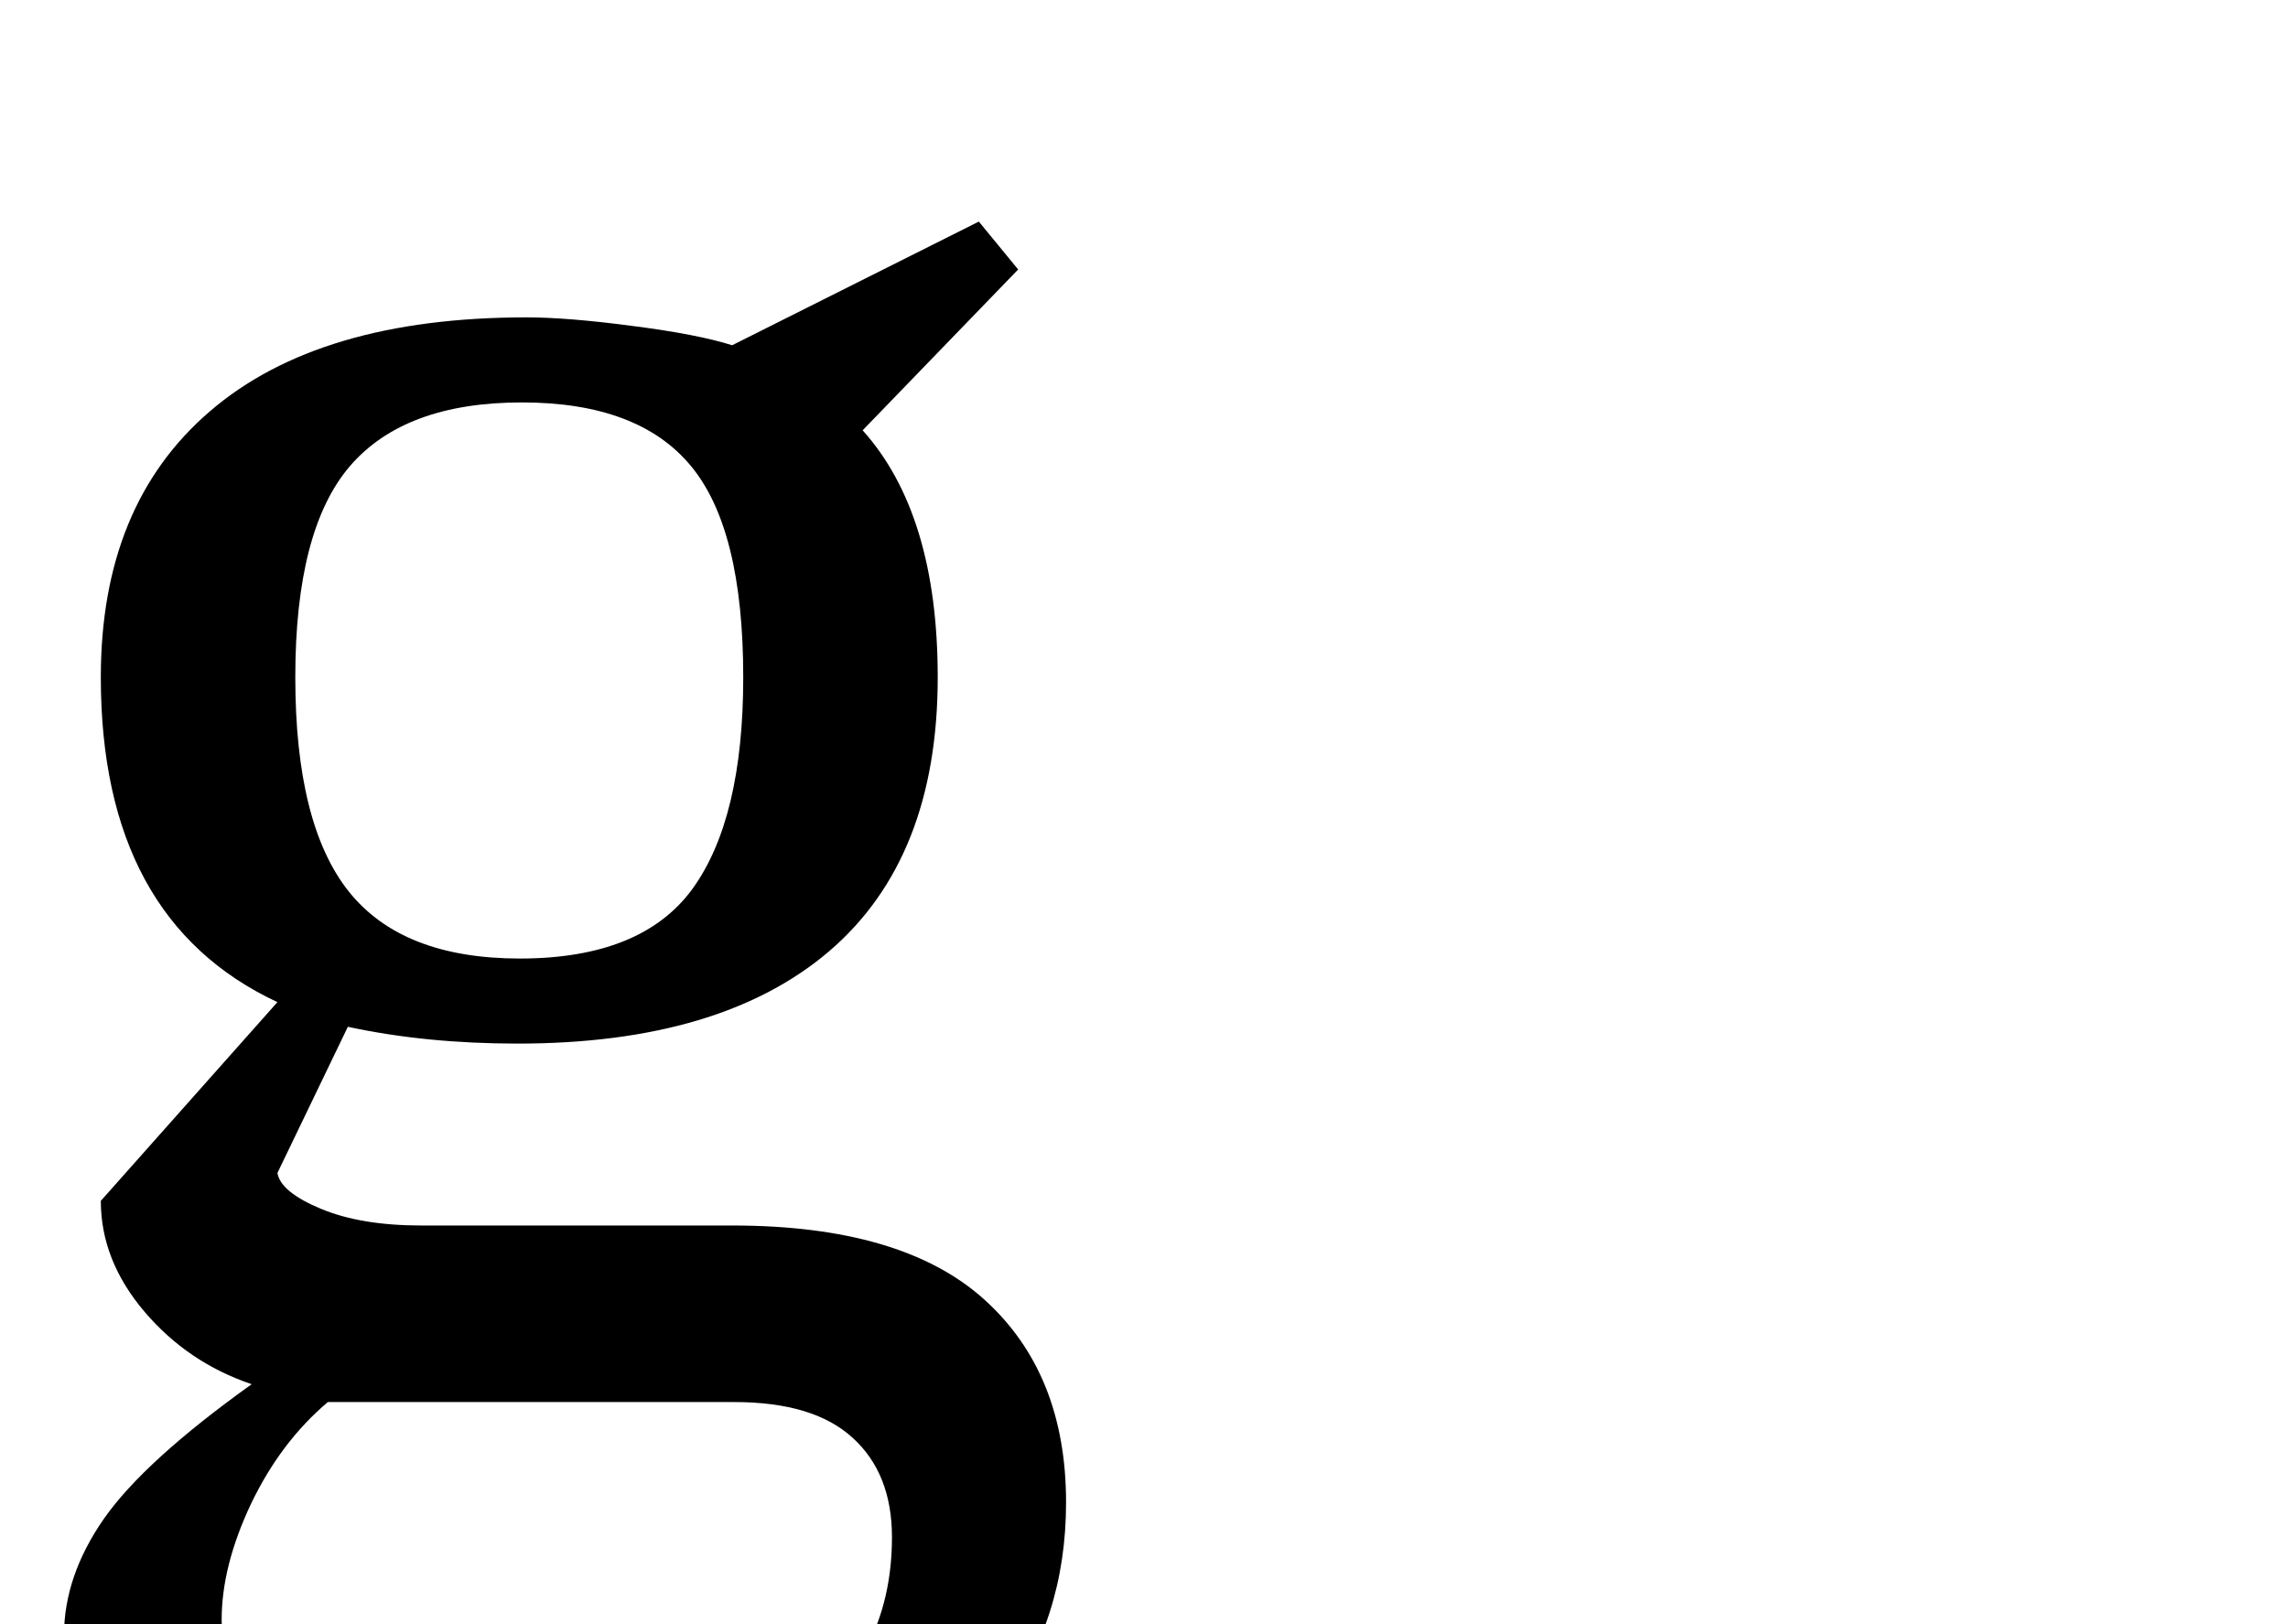
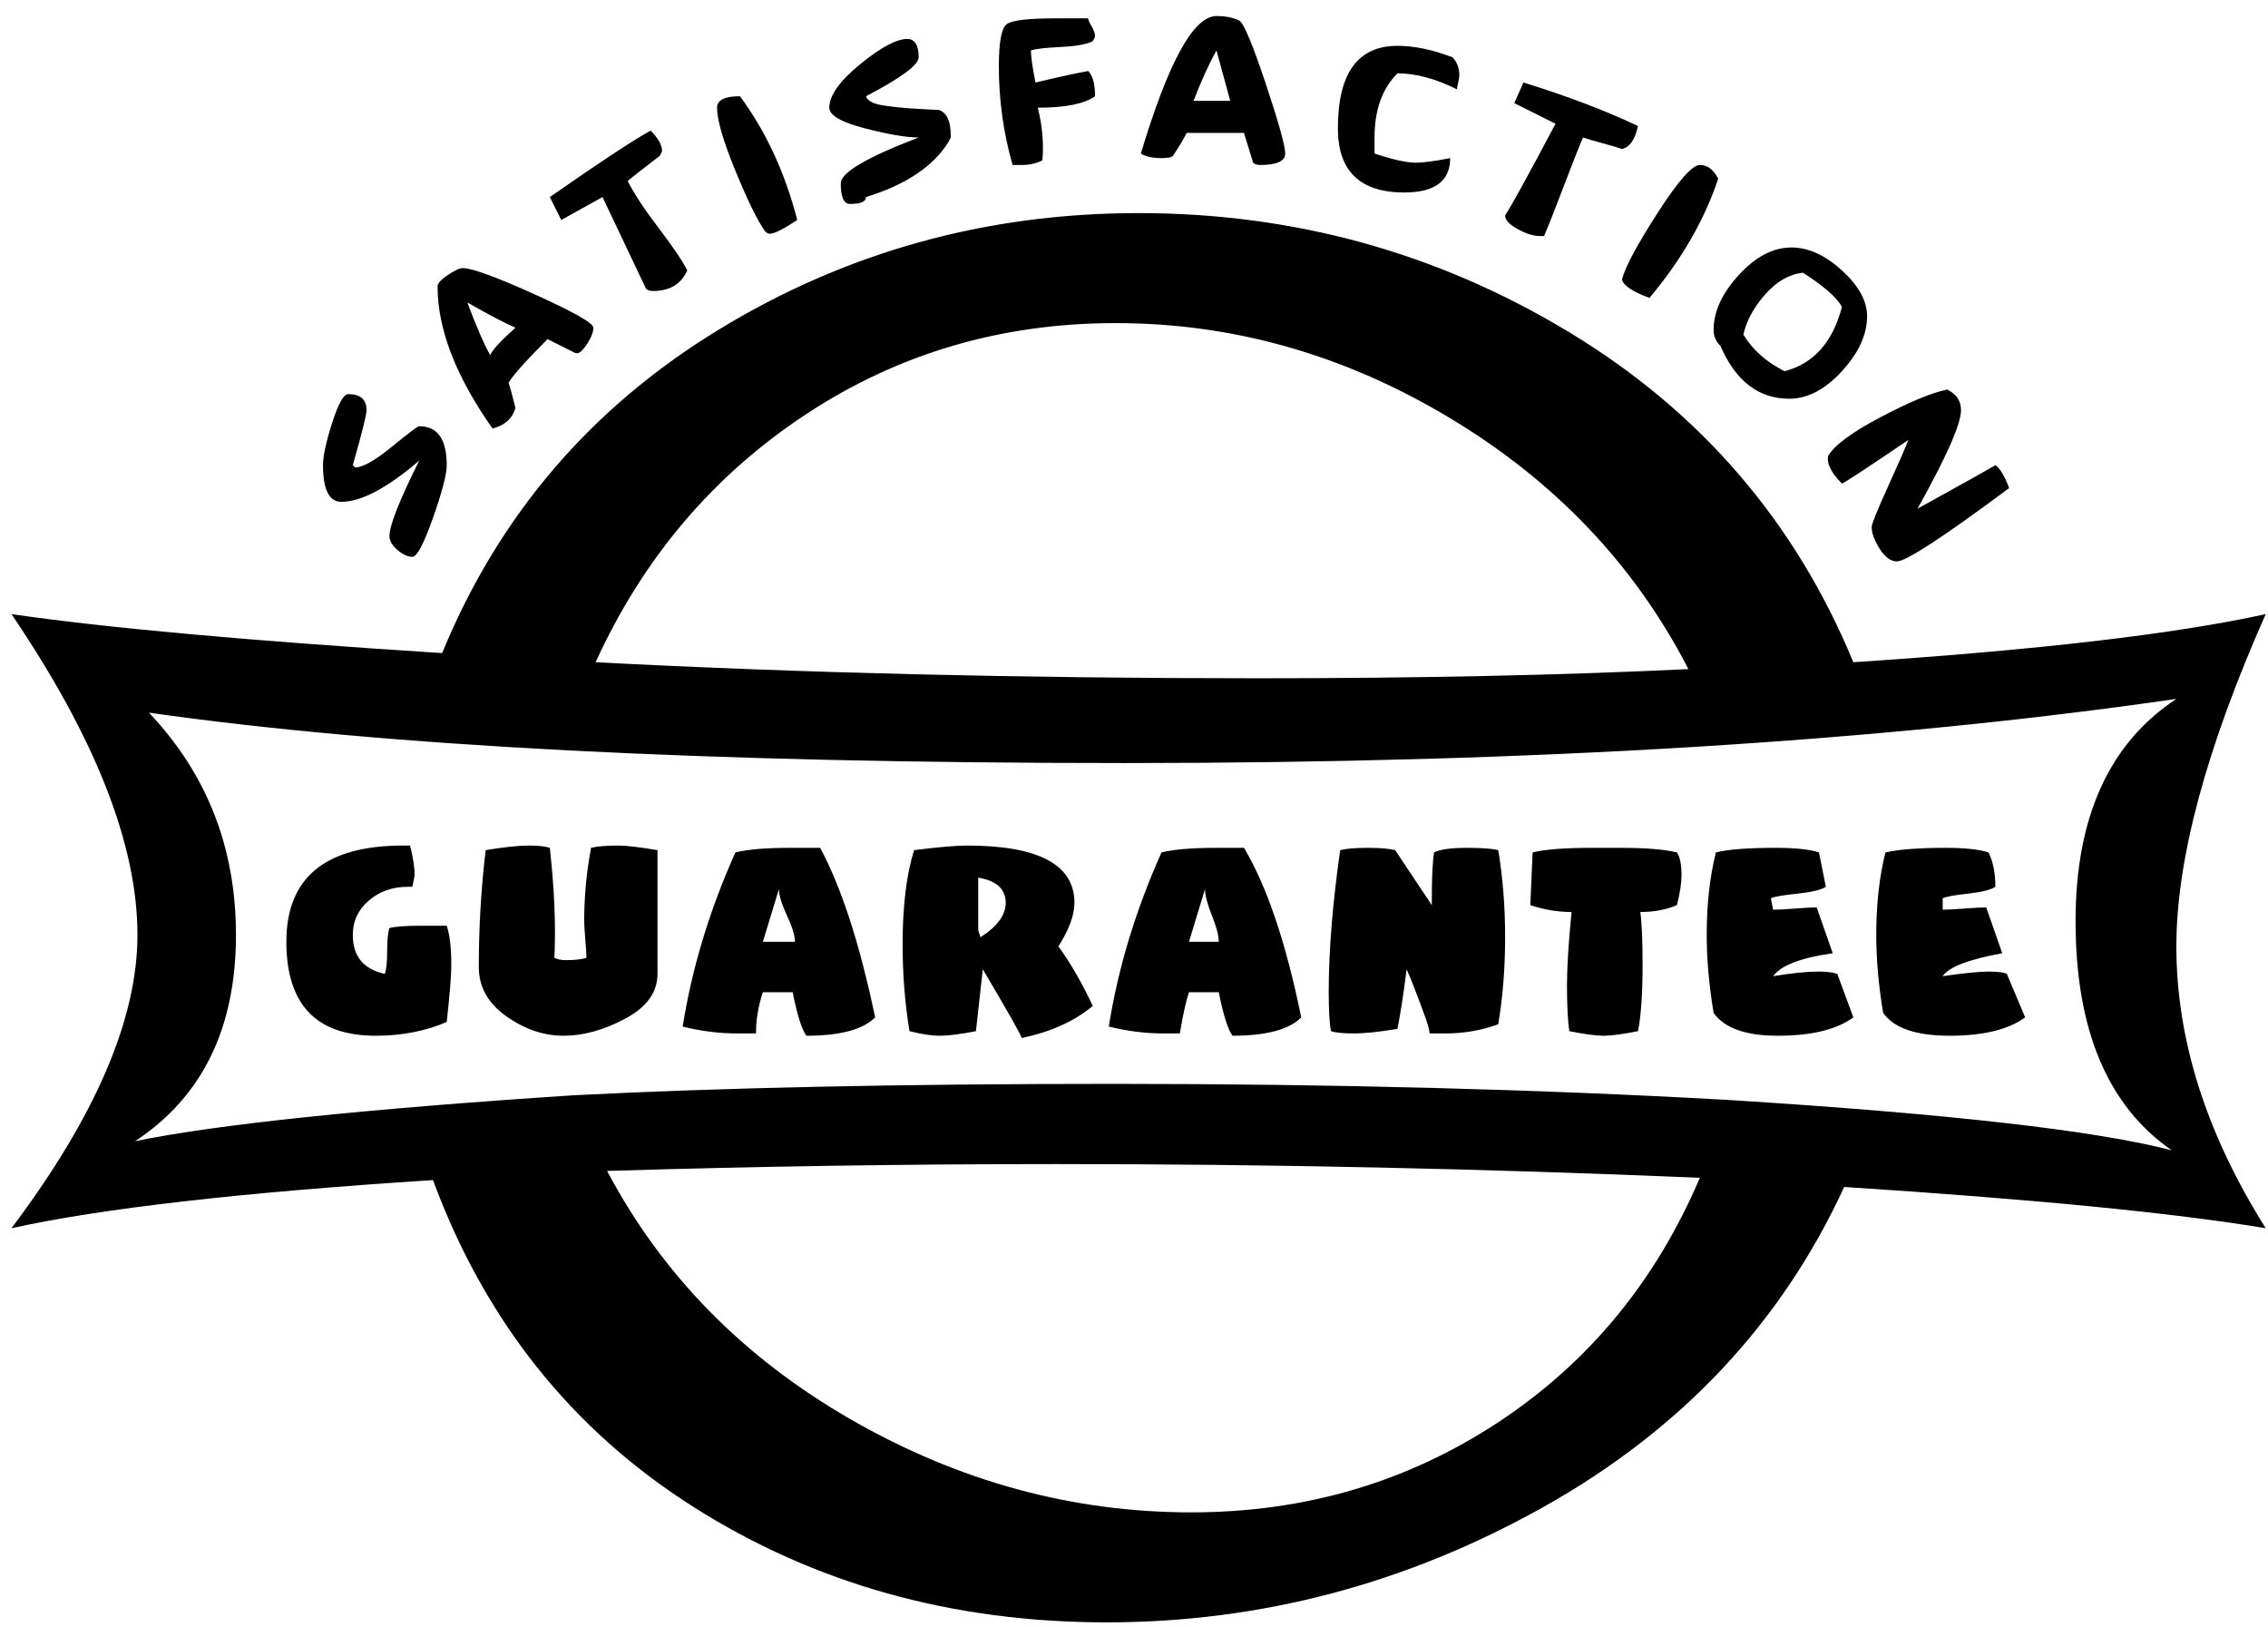
- <svg xmlns="http://www.w3.org/2000/svg" width="100px" height="71px" viewBox="0 0 100 71" version="1.1">
+ <svg xmlns="http://www.w3.org/2000/svg" width="99px" height="71px" viewBox="0 0 99 71" version="1.1">
  <defs />
  <g id="Page-1" stroke="none" stroke-width="1" fill="none" fill-rule="evenodd">
-     <g id="Desktop" transform="translate(-514, -485)" font-weight="normal" font-family="99" fill="#000000" font-size="100">
-       <text id="badge-satisfaction-guarantee">
-         <tspan x="512.5" y="546">g</tspan>
-       </text>
+     <g id="Desktop" transform="translate(-515, -485)" fill="#000000">
+       <path d="M613.9,511.8 C611.3,517.667 610,522.5 610,526.3 C610,530.367 611.3,534.467 613.9,538.6 C609.9,537.933 603.767,537.333 595.5,536.8 C592.767,542.733 588.4,547.383 582.4,550.75 C576.4,554.117 570.033,555.8 563.3,555.8 C556.567,555.8 550.55,554.117 545.25,550.75 C539.95,547.383 536.167,542.633 533.9,536.5 C525.567,537.033 519.433,537.733 515.5,538.6 C519.167,533.733 521,529.467 521,525.8 C521,521.867 519.167,517.2 515.5,511.8 C519.633,512.4 525.9,512.967 534.3,513.5 C536.767,507.5 540.783,502.8 546.35,499.4 C551.917,496 558.033,494.3 564.7,494.3 C571.5,494.3 577.767,496.033 583.5,499.5 C589.233,502.967 593.367,507.767 595.9,513.9 C603.967,513.367 609.967,512.667 613.9,511.8 L613.9,511.8 Z M563.7,499.1 C558.7,499.1 554.183,500.433 550.15,503.1 C546.117,505.767 543.067,509.367 541,513.9 C549.933,514.367 559.567,514.6 569.9,514.6 C576.9,514.6 583.167,514.467 588.7,514.2 C586.367,509.667 582.9,506.017 578.3,503.25 C573.7,500.483 568.833,499.1 563.7,499.1 L563.7,499.1 Z M567,551 C571.933,551 576.383,549.7 580.35,547.1 C584.317,544.5 587.267,540.933 589.2,536.4 C579.8,536 570.433,535.8 561.1,535.8 C554.567,535.8 548.033,535.9 541.5,536.1 C543.9,540.633 547.45,544.25 552.15,546.95 C556.85,549.65 561.8,551 567,551 L567,551 Z M609.8,535.2 C607,533.267 605.6,529.933 605.6,525.2 C605.6,520.667 607.067,517.433 610,515.5 C597.133,517.367 581.833,518.3 564.1,518.3 C545.967,518.3 531.767,517.567 521.5,516.1 C524.033,518.767 525.3,522 525.3,525.8 C525.3,529.867 523.833,532.867 520.9,534.8 C524.5,534.067 530.867,533.4 540,532.8 C546.467,532.467 554.333,532.3 563.6,532.3 C573.133,532.3 582.067,532.533 590.4,533 C600,533.6 606.467,534.333 609.8,535.2 L609.8,535.2 Z M527.5,526.1 C527.5,523.3 529.2,521.9 532.6,521.9 L532.9,521.9 C533.033,522.433 533.1,522.867 533.1,523.2 L533,523.7 L532.8,523.7 C532.133,523.7 531.567,523.9 531.1,524.3 C530.633,524.7 530.4,525.2 530.4,525.8 C530.4,526.733 530.867,527.3 531.8,527.5 C531.867,527.3 531.9,526.967 531.9,526.5 C531.9,526.033 531.933,525.7 532,525.5 C532.267,525.433 532.7,525.4 533.3,525.4 L534.5,525.4 C534.633,525.8 534.7,526.367 534.7,527.1 C534.7,527.567 534.633,528.4 534.5,529.6 C533.567,530 532.533,530.2 531.4,530.2 C528.8,530.2 527.5,528.833 527.5,526.1 L527.5,526.1 Z M539.2,526.8 C539.333,526.867 539.5,526.9 539.7,526.9 C540.1,526.9 540.4,526.867 540.6,526.8 C540.6,526.667 540.583,526.4 540.55,526 C540.517,525.6 540.5,525.333 540.5,525.2 C540.5,524.133 540.6,523.067 540.8,522 C541.067,521.933 541.467,521.9 542,521.9 C542.333,521.9 542.9,521.967 543.7,522.1 L543.7,527.5 C543.7,528.3 543.233,528.95 542.3,529.45 C541.367,529.95 540.467,530.2 539.6,530.2 C538.733,530.2 537.9,529.917 537.1,529.35 C536.3,528.783 535.9,528.067 535.9,527.2 C535.9,525.467 536,523.767 536.2,522.1 C537,521.967 537.633,521.9 538.1,521.9 C538.5,521.9 538.8,521.933 539,522 C539.2,523.8 539.267,525.4 539.2,526.8 L539.2,526.8 Z M549.6,528.3 L548.3,528.3 C548.1,528.9 548,529.5 548,530.1 L547.2,530.1 C546.4,530.1 545.6,530 544.8,529.8 C545.2,527.267 545.967,524.733 547.1,522.2 C547.633,522.067 548.433,522 549.5,522 L550.8,522 C551.733,523.733 552.533,526.2 553.2,529.4 C552.667,529.933 551.667,530.2 550.2,530.2 C550,529.933 549.8,529.3 549.6,528.3 L549.6,528.3 Z M548.3,526.1 L549.7,526.1 C549.7,525.833 549.583,525.45 549.35,524.95 C549.117,524.45 549,524.067 549,523.8 L548.3,526.1 Z M561.9,524.4 C561.9,524.933 561.667,525.567 561.2,526.3 C561.733,527.033 562.233,527.9 562.7,528.9 C561.9,529.567 560.867,530.033 559.6,530.3 C559.533,530.1 558.967,529.1 557.9,527.3 L557.6,530 C556.933,530.133 556.4,530.2 556,530.2 C555.667,530.2 555.233,530.133 554.7,530 C554.5,528.8 554.4,527.533 554.4,526.2 C554.4,524.533 554.567,523.167 554.9,522.1 C555.967,521.967 556.733,521.9 557.2,521.9 C560.333,521.9 561.9,522.733 561.9,524.4 L561.9,524.4 Z M557.8,525.9 C558.533,525.433 558.9,524.933 558.9,524.4 C558.9,523.8 558.5,523.433 557.7,523.3 L557.7,525.6 L557.8,525.9 Z M568.2,528.3 L566.9,528.3 C566.767,528.7 566.633,529.3 566.5,530.1 L565.8,530.1 C565,530.1 564.2,530 563.4,529.8 C563.8,527.267 564.567,524.733 565.7,522.2 C566.233,522.067 567.033,522 568.1,522 L569.3,522 C570.3,523.667 571.133,526.133 571.8,529.4 C571.267,529.933 570.267,530.2 568.8,530.2 C568.6,529.933 568.4,529.3 568.2,528.3 L568.2,528.3 Z M566.9,526.1 L568.2,526.1 C568.2,525.833 568.1,525.45 567.9,524.95 C567.7,524.45 567.6,524.067 567.6,523.8 L566.9,526.1 Z M580.4,529.7 C579.667,529.967 578.9,530.1 578.1,530.1 L577.4,530.1 C577.4,529.967 577.333,529.717 577.2,529.35 C577.067,528.983 576.917,528.583 576.75,528.15 C576.583,527.717 576.467,527.433 576.4,527.3 C576.267,528.367 576.133,529.233 576,529.9 C575.2,530.033 574.567,530.1 574.1,530.1 C573.633,530.1 573.3,530.067 573.1,530 C573.033,529.667 573,529.1 573,528.3 C573,526.5 573.167,524.433 573.5,522.1 C573.767,522.033 574.167,522 574.7,522 C575.233,522 575.633,522.033 575.9,522.1 L577.5,524.5 L577.5,524.2 C577.5,523.267 577.533,522.6 577.6,522.2 C577.867,522.067 578.333,522 579,522 C579.667,522 580.133,522.033 580.4,522.1 C580.6,523.3 580.7,524.567 580.7,525.9 C580.7,527.233 580.6,528.5 580.4,529.7 L580.4,529.7 Z M588.2,524.5 C587.733,524.7 587.2,524.8 586.6,524.8 C586.667,525.267 586.7,526.033 586.7,527.1 C586.7,528.367 586.633,529.333 586.5,530 C585.833,530.133 585.333,530.2 585,530.2 C584.667,530.2 584.167,530.133 583.5,530 C583.433,529.533 583.4,528.867 583.4,528 C583.4,527.2 583.467,526.133 583.6,524.8 C583,524.8 582.4,524.7 581.8,524.5 L581.9,522.2 C582.433,522.067 583.3,522 584.5,522 L585.7,522 C586.833,522 587.667,522.067 588.2,522.2 C588.333,522.4 588.4,522.733 588.4,523.2 C588.4,523.533 588.333,523.967 588.2,524.5 L588.2,524.5 Z M589.9,522.2 C590.433,522.067 591.3,522 592.5,522 C593.367,522 594,522.067 594.4,522.2 L594.7,523.7 C594.5,523.833 594.083,523.933 593.45,524 C592.817,524.067 592.433,524.133 592.3,524.2 L592.4,524.7 C592.6,524.7 592.917,524.683 593.35,524.65 C593.783,524.617 594.1,524.6 594.3,524.6 L595,526.6 C593.6,526.8 592.733,527.133 592.4,527.6 C593.2,527.467 593.867,527.4 594.4,527.4 C594.733,527.4 595,527.433 595.2,527.5 L595.9,529.4 C595.167,529.933 594.067,530.2 592.6,530.2 C591.2,530.2 590.267,529.867 589.8,529.2 C589.6,528 589.5,526.867 589.5,525.8 C589.5,524.467 589.633,523.267 589.9,522.2 L589.9,522.2 Z M597.3,522.2 C597.9,522.067 598.767,522 599.9,522 C600.767,522 601.4,522.067 601.8,522.2 C602,522.6 602.1,523.1 602.1,523.7 C601.9,523.833 601.5,523.933 600.9,524 C600.3,524.067 599.933,524.133 599.8,524.2 L599.8,524.7 C600,524.7 600.317,524.683 600.75,524.65 C601.183,524.617 601.5,524.6 601.7,524.6 L602.4,526.6 C600.933,526.867 600.067,527.2 599.8,527.6 C600.733,527.467 601.4,527.4 601.8,527.4 C602.2,527.4 602.467,527.433 602.6,527.5 L603.4,529.4 C602.667,529.933 601.567,530.2 600.1,530.2 C598.633,530.2 597.667,529.867 597.2,529.2 C597,528 596.9,526.867 596.9,525.8 C596.9,524.467 597.033,523.267 597.3,522.2 L597.3,522.2 Z M529.1,505.3 C529.1,504.9 529.233,504.283 529.5,503.45 C529.767,502.617 530,502.2 530.2,502.2 C530.733,502.2 531,502.433 531,502.9 C531,503.1 530.8,503.9 530.4,505.3 L530.5,505.4 C530.833,505.4 531.367,505.1 532.1,504.5 C532.833,503.9 533.233,503.6 533.3,503.6 C534.1,503.6 534.5,504.167 534.5,505.3 C534.5,505.7 534.3,506.467 533.9,507.6 C533.5,508.733 533.2,509.3 533,509.3 C532.8,509.3 532.583,509.2 532.35,509 C532.117,508.8 532,508.6 532,508.4 C532,507.933 532.433,506.833 533.3,505.1 C531.9,506.3 530.767,506.9 529.9,506.9 C529.367,506.9 529.1,506.367 529.1,505.3 L529.1,505.3 Z M540.1,500.4 L538.9,499.8 C537.967,500.733 537.4,501.367 537.2,501.7 C537.267,501.9 537.367,502.267 537.5,502.8 C537.367,503.267 537.033,503.567 536.5,503.7 C534.9,501.433 534.1,499.367 534.1,497.5 C534.1,497.367 534.25,497.2 534.55,497 C534.85,496.8 535.067,496.7 535.2,496.7 C535.6,496.7 536.65,497.083 538.35,497.85 C540.05,498.617 540.9,499.1 540.9,499.3 C540.9,499.5 540.8,499.75 540.6,500.05 C540.4,500.35 540.233,500.467 540.1,500.4 L540.1,500.4 Z M536.4,500.5 C536.467,500.3 536.833,499.9 537.5,499.3 C537.033,499.1 536.333,498.733 535.4,498.2 C535.8,499.267 536.133,500.033 536.4,500.5 L536.4,500.5 Z M543.4,490.7 C543.733,491.033 543.9,491.333 543.9,491.6 L543.8,491.8 C542.933,492.467 542.467,492.833 542.4,492.9 C542.667,493.433 543.117,494.117 543.75,494.95 C544.383,495.783 544.8,496.4 545,496.8 C544.733,497.4 544.233,497.7 543.5,497.7 C543.367,497.7 543.267,497.667 543.2,497.6 L541.3,493.6 L539.5,494.6 L539,493.6 C541.2,492.067 542.667,491.1 543.4,490.7 L543.4,490.7 Z M548.4,495.1 C548.067,494.633 547.633,493.75 547.1,492.45 C546.567,491.15 546.3,490.233 546.3,489.7 C546.3,489.367 546.633,489.2 547.3,489.2 C548.433,490.733 549.267,492.533 549.8,494.6 C549.2,495 548.8,495.2 548.6,495.2 C548.533,495.2 548.467,495.167 548.4,495.1 L548.4,495.1 Z M551.2,489.7 C551.2,489.167 551.65,488.533 552.55,487.8 C553.45,487.067 554.133,486.7 554.6,486.7 C554.933,486.7 555.1,486.967 555.1,487.5 C555.1,487.833 554.333,488.4 552.8,489.2 C552.867,489.4 553.117,489.533 553.55,489.6 C553.983,489.667 554.483,489.717 555.05,489.75 C555.617,489.783 555.933,489.8 556,489.8 C556.333,489.933 556.5,490.3 556.5,490.9 L556.5,491 L556.4,491.2 C555.733,492.267 554.533,493.067 552.8,493.6 C552.8,493.8 552.567,493.9 552.1,493.9 C551.833,493.9 551.7,493.6 551.7,493 C551.7,492.533 552.833,491.867 555.1,491 C554.567,491 553.783,490.867 552.75,490.6 C551.717,490.333 551.2,490.033 551.2,489.7 L551.2,489.7 Z M561.1,485.8 L561.9,485.8 L562.5,485.8 C562.5,485.867 562.55,485.983 562.65,486.15 C562.75,486.317 562.8,486.467 562.8,486.6 L562.7,486.8 C562.433,486.933 561.967,487.017 561.3,487.05 C560.633,487.083 560.2,487.133 560,487.2 C560,487.467 560.067,487.933 560.2,488.6 C561.333,488.333 562.1,488.167 562.5,488.1 C562.7,488.3 562.8,488.667 562.8,489.2 C562.333,489.533 561.5,489.7 560.3,489.7 C560.5,490.5 560.567,491.267 560.5,492 C560.233,492.133 559.933,492.2 559.6,492.2 L559.2,492.2 C558.8,490.8 558.6,489.367 558.6,487.9 C558.6,486.833 558.717,486.217 558.95,486.05 C559.183,485.883 559.9,485.8 561.1,485.8 L561.1,485.8 Z M569.7,492.1 L569.3,490.8 L567.8,490.8 L566.8,490.8 C566.667,491.067 566.467,491.4 566.2,491.8 C566.133,491.867 565.967,491.9 565.7,491.9 C565.3,491.9 565,491.833 564.8,491.7 C566,487.7 567.1,485.7 568.1,485.7 C568.5,485.7 568.833,485.767 569.1,485.9 C569.3,486.033 569.683,486.95 570.25,488.65 C570.817,490.35 571.1,491.367 571.1,491.7 C571.1,492.033 570.733,492.2 570,492.2 C569.867,492.2 569.767,492.167 569.7,492.1 L569.7,492.1 Z M567.1,489.4 L568.3,489.4 L568.7,489.4 L568.1,487.2 C567.767,487.8 567.433,488.533 567.1,489.4 L567.1,489.4 Z M573.4,490.6 C573.4,488.2 574.267,487 576,487 C576.733,487 577.533,487.167 578.4,487.5 C578.6,487.7 578.7,487.967 578.7,488.3 C578.7,488.367 578.683,488.467 578.65,488.6 C578.617,488.733 578.6,488.833 578.6,488.9 C577.667,488.433 576.8,488.2 576,488.2 C575.333,488.867 575,489.8 575,491 L575,491.7 C575.8,491.967 576.4,492.1 576.8,492.1 C577.133,492.1 577.633,492.033 578.3,491.9 C578.3,492.9 577.633,493.4 576.3,493.4 C574.367,493.4 573.4,492.467 573.4,490.6 L573.4,490.6 Z M586.5,490.5 C586.367,491.1 586.133,491.433 585.8,491.5 C585.6,491.433 585.317,491.35 584.95,491.25 C584.583,491.15 584.3,491.067 584.1,491 C583.9,491.467 583.617,492.183 583.25,493.15 C582.883,494.117 582.6,494.833 582.4,495.3 L582.2,495.3 C581.933,495.3 581.617,495.2 581.25,495 C580.883,494.8 580.7,494.6 580.7,494.4 C580.967,494 581.7,492.667 582.9,490.4 L581.1,489.5 L581.5,488.6 C583.433,489.2 585.1,489.833 586.5,490.5 L586.5,490.5 Z M585.8,497.2 C585.933,496.667 586.45,495.7 587.35,494.3 C588.25,492.9 588.867,492.2 589.2,492.2 C589.533,492.2 589.8,492.4 590,492.8 C589.4,494.6 588.4,496.333 587,498 C586.267,497.733 585.867,497.467 585.8,497.2 L585.8,497.2 Z M596.5,498.8 C596.5,499.6 596.133,500.4 595.4,501.2 C594.667,502 593.9,502.4 593.1,502.4 C591.767,502.4 590.767,501.633 590.1,500.1 C589.9,499.9 589.8,499.667 589.8,499.4 C589.8,498.6 590.167,497.8 590.9,497 C591.633,496.2 592.4,495.8 593.2,495.8 C593.933,495.8 594.667,496.133 595.4,496.8 C596.133,497.467 596.5,498.133 596.5,498.8 L596.5,498.8 Z M592.9,501.2 C594.167,500.867 595,499.933 595.4,498.4 C595.2,498 594.633,497.5 593.7,496.9 C593.1,496.967 592.55,497.283 592.05,497.85 C591.55,498.417 591.233,499 591.1,499.6 C591.5,500.267 592.1,500.8 592.9,501.2 L592.9,501.2 Z M600.6,502.9 C600.6,503.5 599.967,504.933 598.7,507.2 C600.633,506.133 601.767,505.5 602.1,505.3 C602.3,505.433 602.5,505.767 602.7,506.3 C599.833,508.433 598.2,509.5 597.8,509.5 C597.533,509.5 597.283,509.317 597.05,508.95 C596.817,508.583 596.7,508.267 596.7,508 C596.7,507.867 596.95,507.25 597.45,506.15 C597.95,505.05 598.233,504.4 598.3,504.2 C596.433,505.467 595.467,506.1 595.4,506.1 C594.933,505.633 594.733,505.233 594.8,504.9 C595.067,504.433 595.833,503.867 597.1,503.2 C598.367,502.533 599.333,502.133 600,502 C600.4,502.2 600.6,502.5 600.6,502.9 L600.6,502.9 Z" id="badge-satisfaction-guarantee" />
    </g>
  </g>
</svg>
